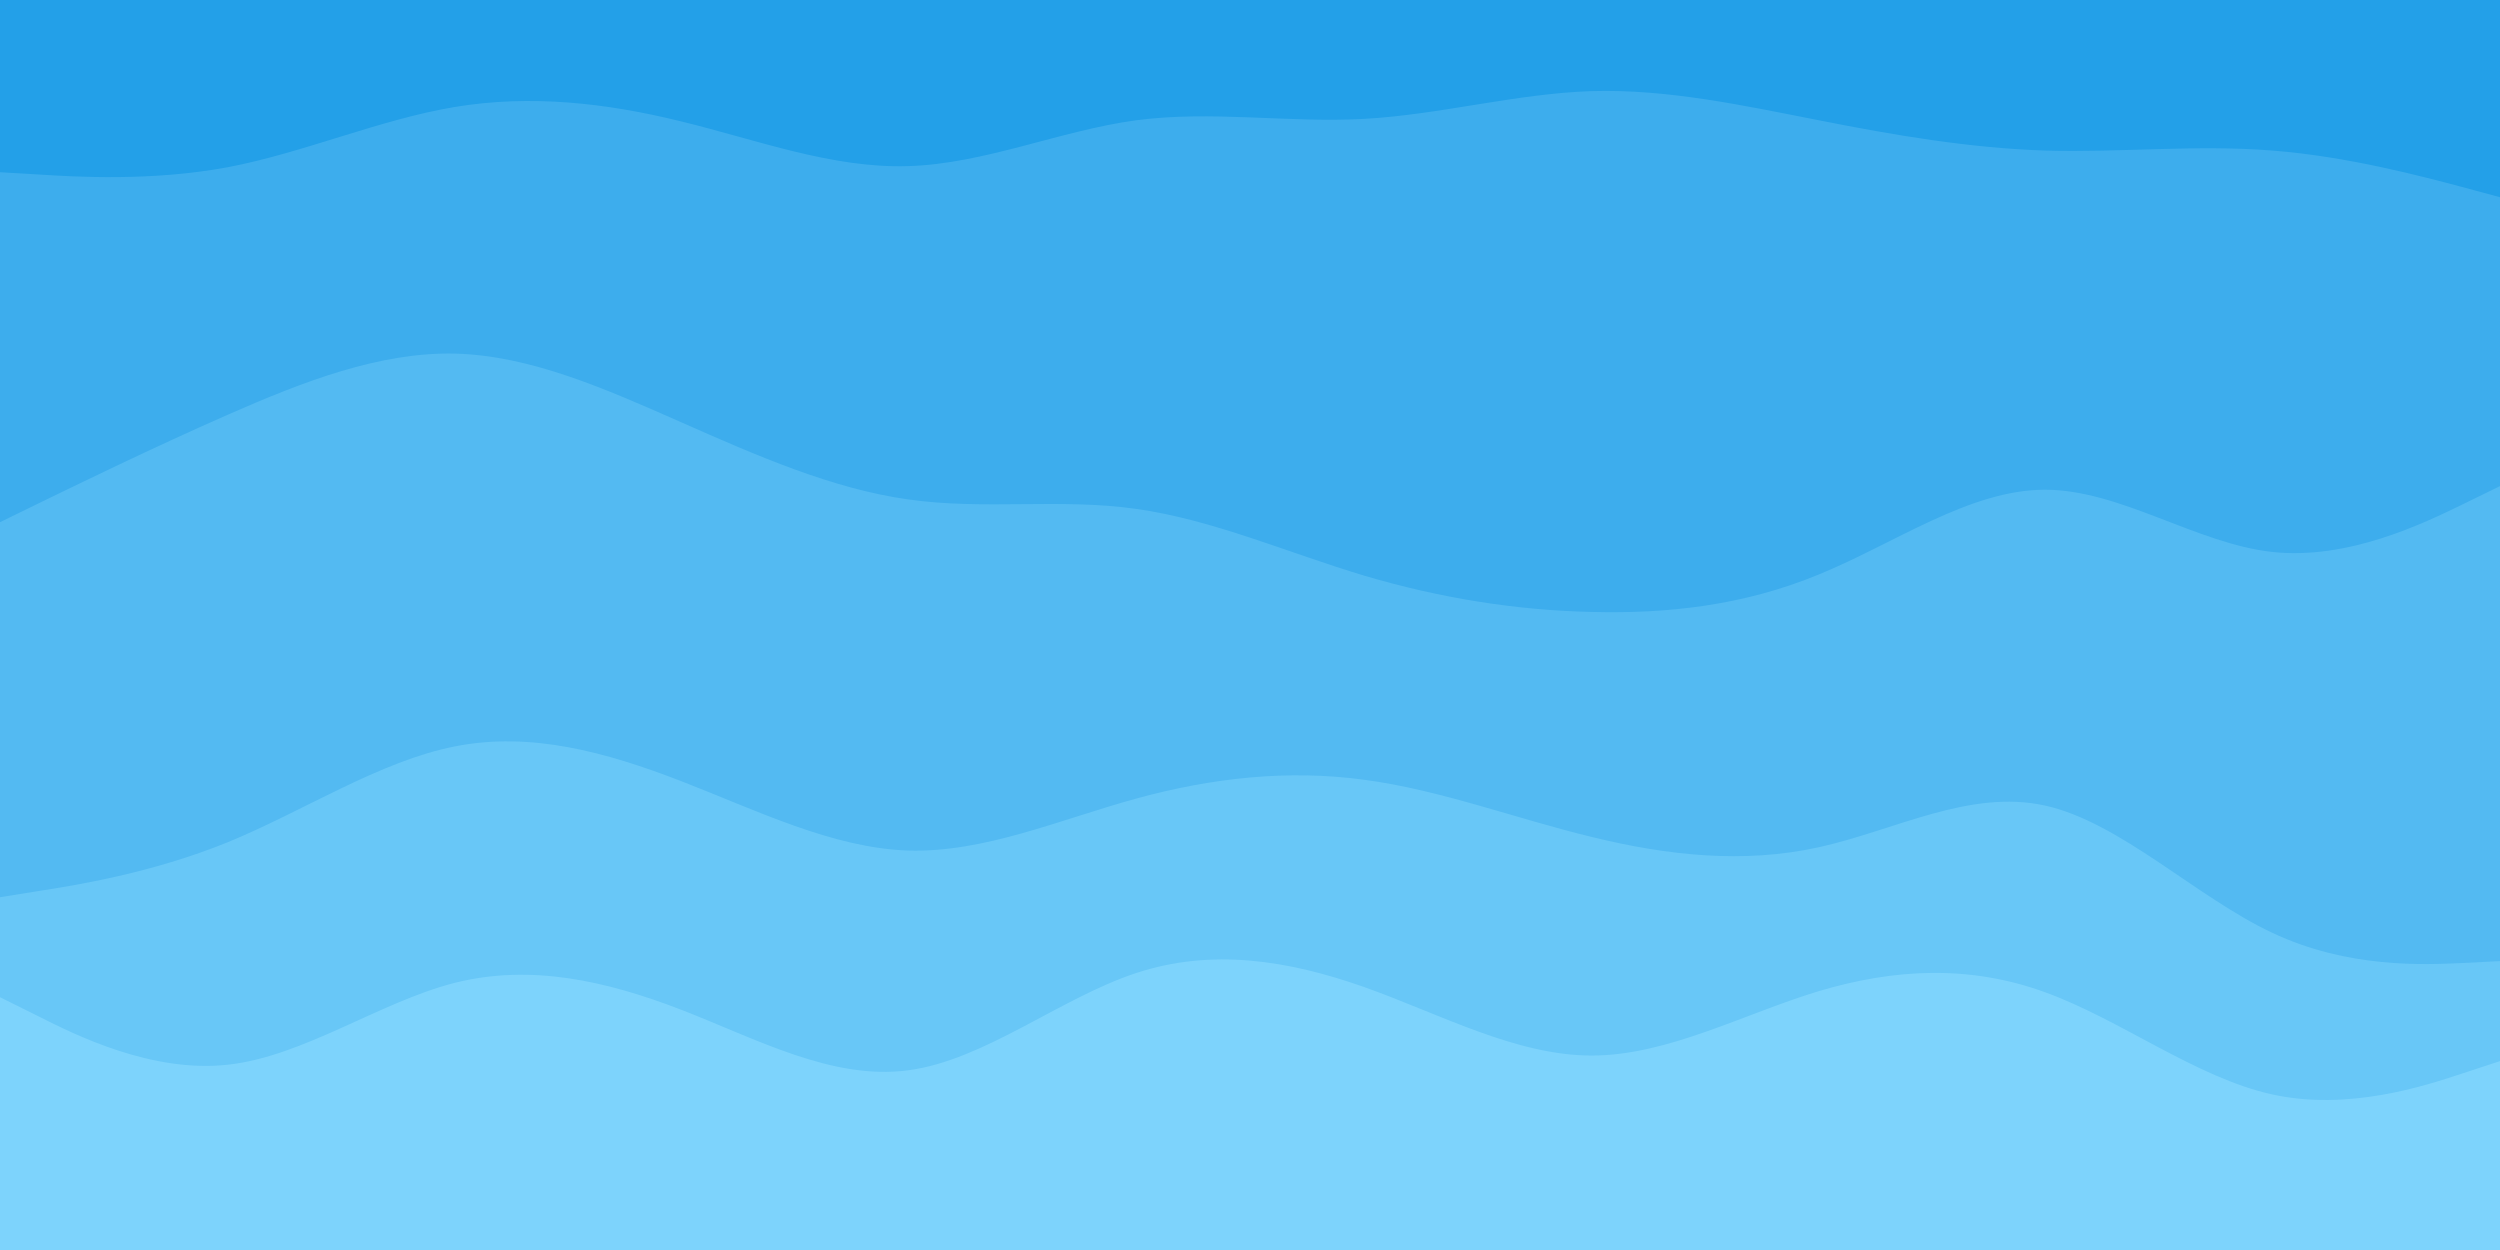
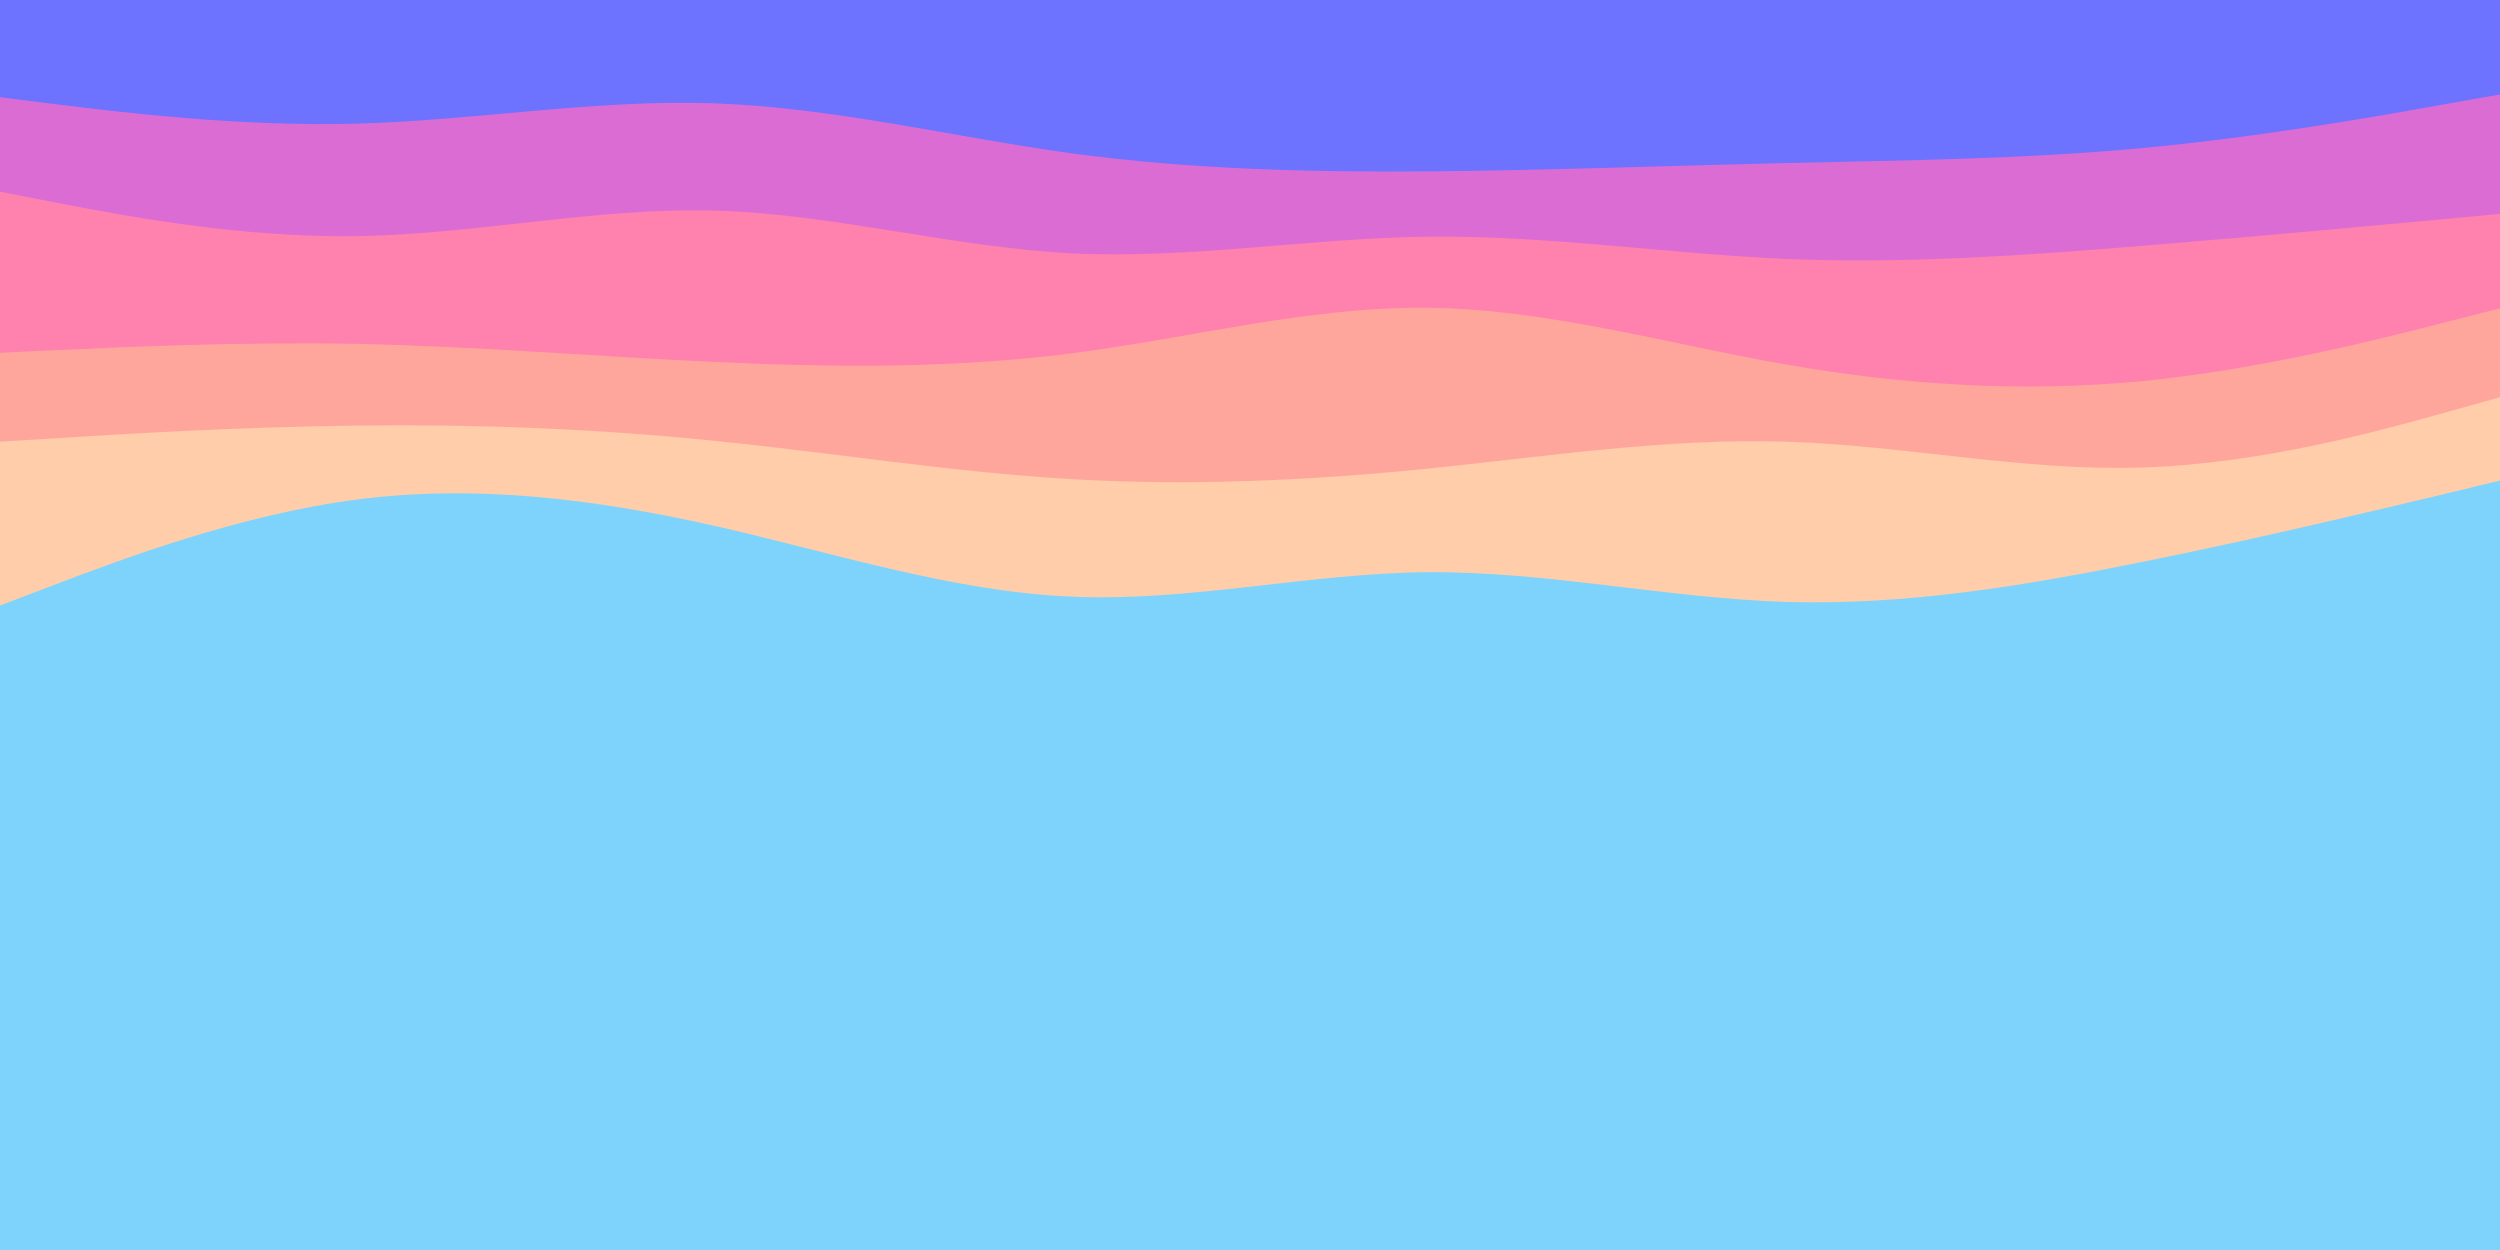
<svg xmlns="http://www.w3.org/2000/svg" id="visual" viewBox="0 0 900 450" width="900" height="450" version="1.1">
-   <path d="M0 64L13.7 64.8C27.3 65.7 54.7 67.3 82 62.2C109.3 57 136.7 45 163.8 40.5C191 36 218 39 245.2 45.7C272.3 52.3 299.7 62.7 327 61.8C354.3 61 381.7 49 409 45.3C436.3 41.7 463.7 46.3 491 44.8C518.3 43.3 545.7 35.7 573 34.8C600.3 34 627.7 40 654.8 45.3C682 50.7 709 55.3 736.2 56.2C763.3 57 790.7 54 818 56.2C845.3 58.3 872.7 65.7 886.3 69.3L900 73L900 0L886.3 0C872.7 0 845.3 0 818 0C790.7 0 763.3 0 736.2 0C709 0 682 0 654.8 0C627.7 0 600.3 0 573 0C545.7 0 518.3 0 491 0C463.7 0 436.3 0 409 0C381.7 0 354.3 0 327 0C299.7 0 272.3 0 245.2 0C218 0 191 0 163.8 0C136.7 0 109.3 0 82 0C54.7 0 27.3 0 13.7 0L0 0Z" fill="#23a0e8" />
-   <path d="M0 190L13.7 183.3C27.3 176.7 54.7 163.3 82 151.3C109.3 139.3 136.7 128.7 163.8 129.3C191 130 218 142 245.2 154C272.3 166 299.7 178 327 181.8C354.3 185.7 381.7 181.3 409 185.2C436.3 189 463.7 201 491 209.2C518.3 217.3 545.7 221.7 573 222.3C600.3 223 627.7 220 654.8 208.8C682 197.7 709 178.3 736.2 178.3C763.3 178.3 790.7 197.7 818 200.7C845.3 203.7 872.7 190.3 886.3 183.7L900 177L900 71L886.3 67.3C872.7 63.7 845.3 56.3 818 54.2C790.7 52 763.3 55 736.2 54.2C709 53.3 682 48.7 654.8 43.3C627.7 38 600.3 32 573 32.8C545.7 33.7 518.3 41.3 491 42.8C463.7 44.3 436.3 39.7 409 43.3C381.7 47 354.3 59 327 59.8C299.7 60.7 272.3 50.3 245.2 43.7C218 37 191 34 163.8 38.5C136.7 43 109.3 55 82 60.2C54.7 65.3 27.3 63.7 13.7 62.8L0 62Z" fill="#3daded" />
-   <path d="M0 325L13.7 322.8C27.3 320.7 54.7 316.3 82 305.2C109.3 294 136.7 276 163.8 270.7C191 265.3 218 272.7 245.2 283.2C272.3 293.7 299.7 307.3 327 308.2C354.3 309 381.7 297 409 289.5C436.3 282 463.7 279 491 282.7C518.3 286.3 545.7 296.7 573 303.3C600.3 310 627.7 313 654.8 307C682 301 709 286 736.2 292C763.3 298 790.7 325 818 337.8C845.3 350.7 872.7 349.3 886.3 348.7L900 348L900 175L886.3 181.7C872.7 188.3 845.3 201.7 818 198.7C790.7 195.7 763.3 176.3 736.2 176.3C709 176.3 682 195.7 654.8 206.8C627.7 218 600.3 221 573 220.3C545.7 219.7 518.3 215.3 491 207.2C463.7 199 436.3 187 409 183.2C381.7 179.3 354.3 183.7 327 179.8C299.7 176 272.3 164 245.2 152C218 140 191 128 163.8 127.3C136.7 126.7 109.3 137.3 82 149.3C54.7 161.3 27.3 174.7 13.7 181.3L0 188Z" fill="#53baf2" />
-   <path d="M0 361L13.7 367.8C27.3 374.7 54.7 388.3 82 385.3C109.3 382.3 136.7 362.7 163.8 355.8C191 349 218 355 245.2 365.5C272.3 376 299.7 391 327 387.3C354.3 383.7 381.7 361.3 409 352.3C436.3 343.3 463.7 347.7 491 357.3C518.3 367 545.7 382 573 382C600.3 382 627.7 367 654.8 358.8C682 350.7 709 349.3 736.2 359.2C763.3 369 790.7 390 818 396C845.3 402 872.7 393 886.3 388.5L900 384L900 346L886.3 346.7C872.7 347.3 845.3 348.7 818 335.8C790.7 323 763.3 296 736.2 290C709 284 682 299 654.8 305C627.7 311 600.3 308 573 301.3C545.7 294.7 518.3 284.3 491 280.7C463.7 277 436.3 280 409 287.5C381.7 295 354.3 307 327 306.2C299.7 305.3 272.3 291.7 245.2 281.2C218 270.7 191 263.3 163.8 268.7C136.7 274 109.3 292 82 303.2C54.7 314.3 27.3 318.7 13.7 320.8L0 323Z" fill="#68c7f7" />
-   <path d="M0 451L13.7 451C27.3 451 54.7 451 82 451C109.3 451 136.7 451 163.8 451C191 451 218 451 245.2 451C272.3 451 299.7 451 327 451C354.3 451 381.7 451 409 451C436.3 451 463.7 451 491 451C518.3 451 545.7 451 573 451C600.3 451 627.7 451 654.8 451C682 451 709 451 736.2 451C763.3 451 790.7 451 818 451C845.3 451 872.7 451 886.3 451L900 451L900 382L886.3 386.5C872.7 391 845.3 400 818 394C790.7 388 763.3 367 736.2 357.2C709 347.3 682 348.7 654.8 356.8C627.7 365 600.3 380 573 380C545.7 380 518.3 365 491 355.3C463.7 345.7 436.3 341.3 409 350.3C381.7 359.3 354.3 381.7 327 385.3C299.7 389 272.3 374 245.2 363.5C218 353 191 347 163.8 353.8C136.7 360.7 109.3 380.3 82 383.3C54.7 386.3 27.3 372.7 13.7 365.8L0 359Z" fill="#7dd3fc" />
+   <rect x="0" y="0" width="900" height="450" fill="#7dd3fc" />
+   <path d="M0 218L21.5 209.8C43 201.7 86 185.3 128.8 179.8C171.7 174.3 214.3 179.7 257.2 189.3C300 199 343 213 385.8 214.8C428.7 216.7 471.3 206.3 514.2 206C557 205.7 600 215.3 642.8 216.7C685.7 218 728.3 211 771.2 202.3C814 193.7 857 183.3 878.5 178.2L900 173L900 0L878.5 0C857 0 814 0 771.2 0C728.3 0 685.7 0 642.8 0C600 0 557 0 514.2 0C471.3 0 428.7 0 385.8 0C343 0 300 0 257.2 0C214.3 0 171.7 0 128.8 0C86 0 43 0 21.5 0L0 0Z" fill="#ffcda9" />
+   <path d="M0 159L21.5 157.7C43 156.3 86 153.7 128.8 153.2C171.7 152.7 214.3 154.3 257.2 158.7C300 163 343 170 385.8 172.5C428.7 175 471.3 173 514.2 168.7C557 164.3 600 157.7 642.8 159C685.7 160.3 728.3 169.7 771.2 168.3C814 167 857 155 878.5 149L900 143L900 0L878.5 0C857 0 814 0 771.2 0C728.3 0 685.7 0 642.8 0C600 0 557 0 514.2 0C471.3 0 428.7 0 385.8 0C343 0 300 0 257.2 0C214.3 0 171.7 0 128.8 0C86 0 43 0 21.5 0L0 0Z" fill="#ffa69c" />
+   <path d="M0 127L21.5 126C43 125 86 123 128.8 123.8C171.7 124.7 214.3 128.3 257.2 130.3C300 132.3 343 132.7 385.8 127.2C428.7 121.7 471.3 110.3 514.2 110.8C557 111.3 600 123.7 642.8 131.2C685.7 138.7 728.3 141.3 771.2 137.2C814 133 857 122 878.5 116.5L900 111L900 0L878.5 0C857 0 814 0 771.2 0C728.3 0 685.7 0 642.8 0C600 0 557 0 514.2 0C471.3 0 428.7 0 385.8 0C343 0 300 0 257.2 0C214.3 0 171.7 0 128.8 0C86 0 43 0 21.5 0L0 0Z" fill="#ff81ad" />
+   <path d="M0 69L21.5 73.2C43 77.3 86 85.7 128.8 85C171.7 84.3 214.3 74.7 257.2 75.8C300 77 343 89 385.8 91.2C428.7 93.3 471.3 85.7 514.2 85.2C557 84.7 600 91.3 642.8 93.2C685.7 95 728.3 92 771.2 88.5C814 85 857 81 878.5 79L900 77L900 0L878.5 0C857 0 814 0 771.2 0C728.3 0 685.7 0 642.8 0C600 0 557 0 514.2 0C471.3 0 428.7 0 385.8 0C343 0 300 0 257.2 0C214.3 0 171.7 0 128.8 0C86 0 43 0 21.5 0L0 0Z" fill="#da6cd4" />
+   <path d="M0 35L21.5 37.7C43 40.3 86 45.7 128.8 44.5C171.7 43.3 214.3 35.7 257.2 37.2C300 38.7 343 49.3 385.8 55.2C428.7 61 471.3 62 514.2 61.7C557 61.3 600 59.7 642.8 58.7C685.7 57.7 728.3 57.3 771.2 53.3C814 49.3 857 41.7 878.5 37.8L900 34L900 0L878.5 0C857 0 814 0 771.2 0C728.3 0 685.7 0 642.8 0C600 0 557 0 514.2 0C471.3 0 428.7 0 385.8 0C343 0 300 0 257.2 0C214.3 0 171.7 0 128.8 0C86 0 43 0 21.5 0L0 0Z" fill="#6d72ff" />
</svg>
